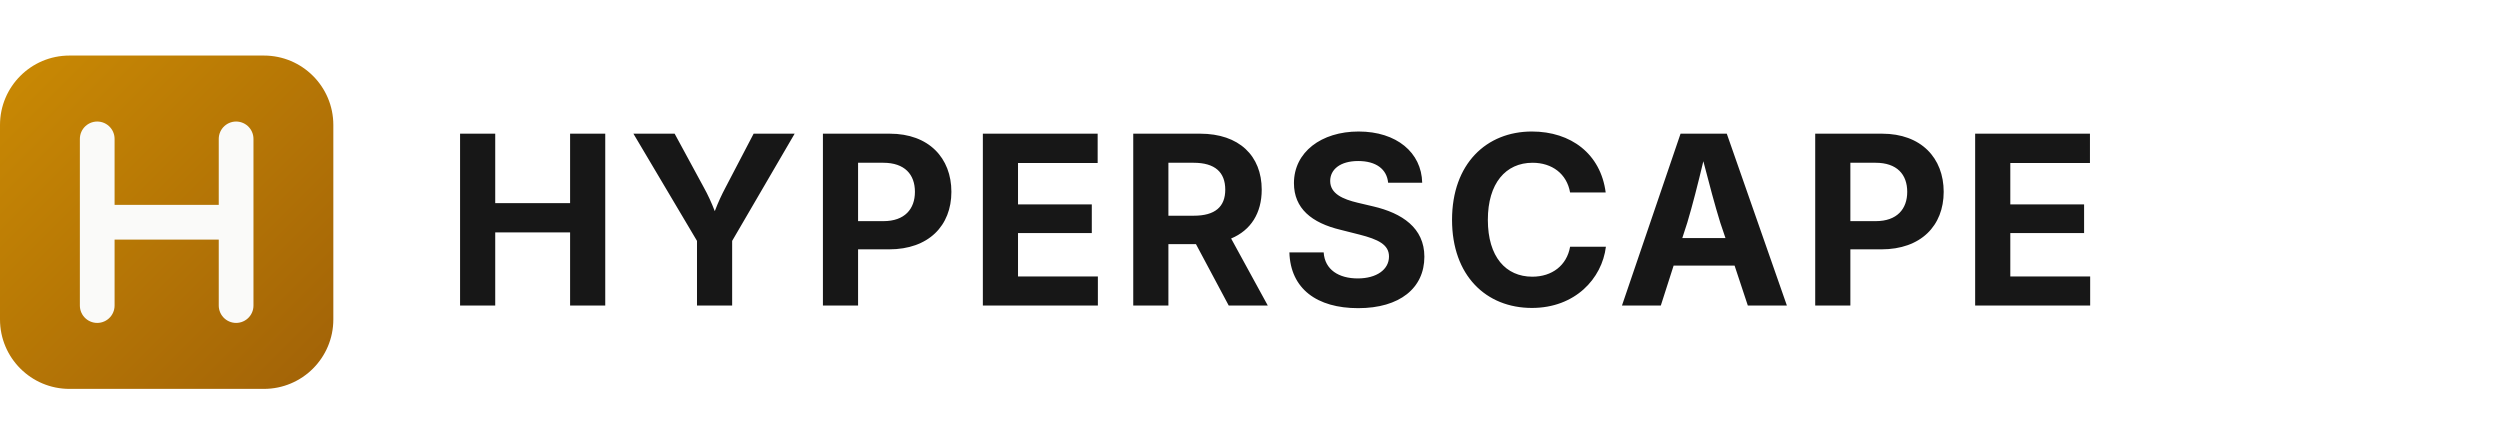
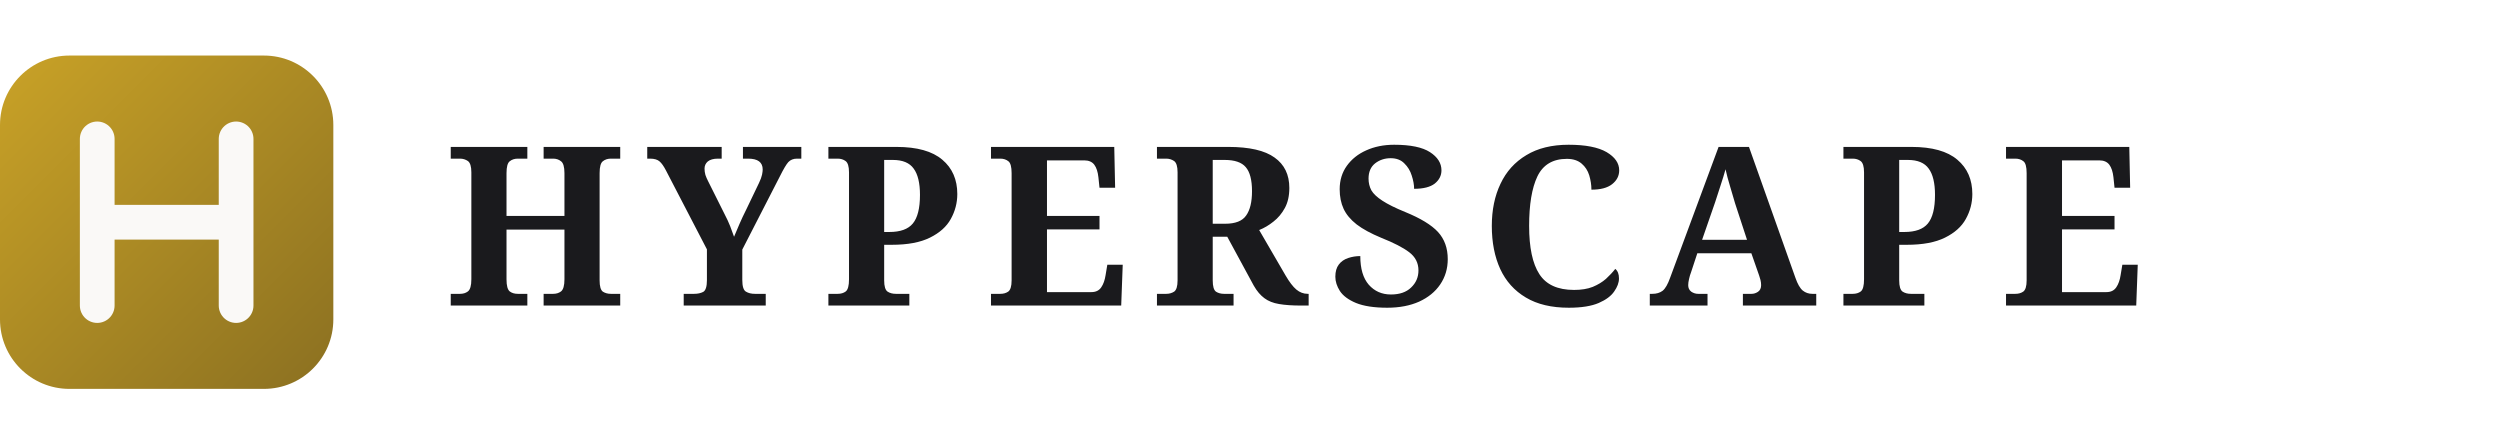
<svg xmlns="http://www.w3.org/2000/svg" width="180" height="32" viewBox="0 0 180 32" fill="none">
  <defs>
    <linearGradient id="logoGradientLight" x1="0%" y1="0%" x2="100%" y2="100%">
-       <stop offset="0%" stop-color="#CA8A04" />
-       <stop offset="100%" stop-color="#A16207" />
+       <stop offset="0%" stop-color="#C9A227" />
+       <stop offset="100%" stop-color="#8B7021" />
    </linearGradient>
  </defs>
  <rect x="0" y="4" width="24" height="24" rx="5" fill="url(#logoGradientLight)" />
-   <path d="M7 10V22M17 10V22M7 16H17" stroke="#FAFAF9" stroke-width="2.5" stroke-linecap="round" />
-   <text x="32" y="22" font-family="system-ui, -apple-system, BlinkMacSystemFont, sans-serif" font-size="17" font-weight="700" letter-spacing="0.5" fill="#171717">HYPERSCAPE</text>
+   <path d="M7 10V22M17 10V22M7 16H17" stroke="#FAF9F7" stroke-width="2.5" stroke-linecap="round" />
+   <text x="32" y="22" font-family="Cinzel, serif" font-size="16" font-weight="600" letter-spacing="1.5" fill="#1A1A1D">HYPERSCAPE</text>
</svg>
